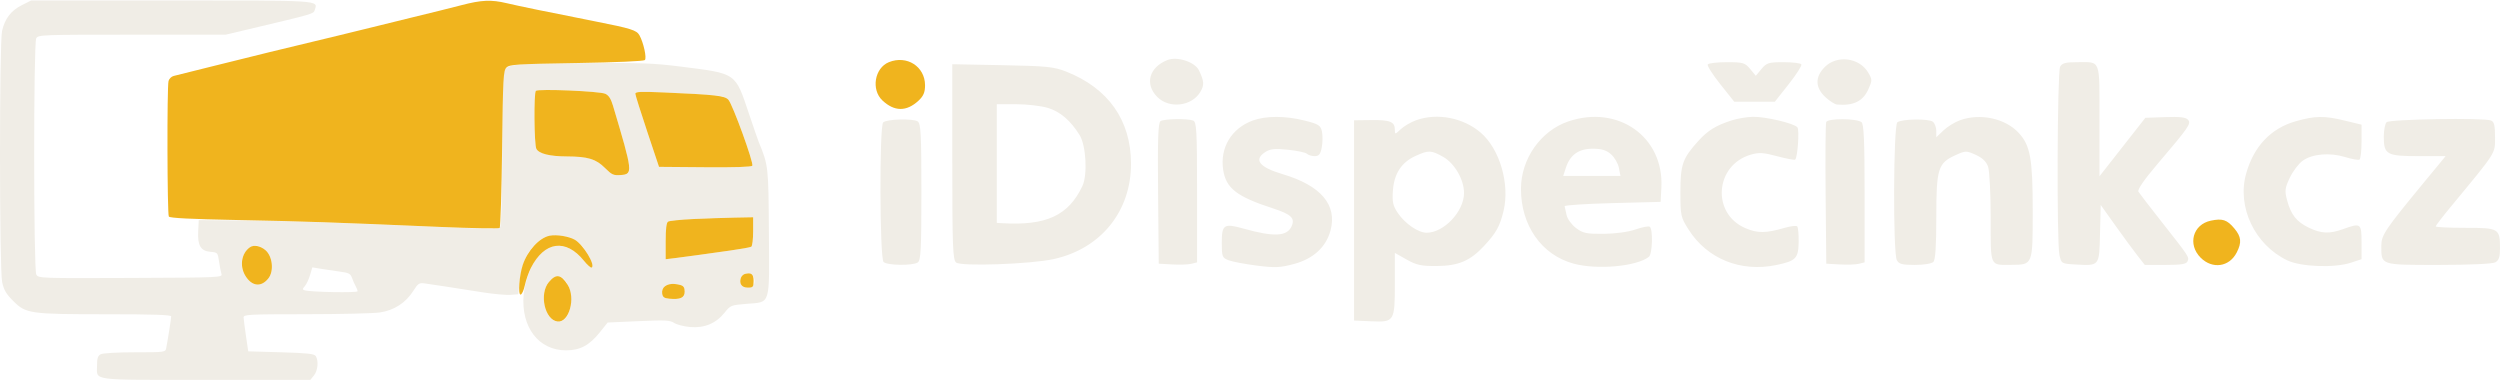
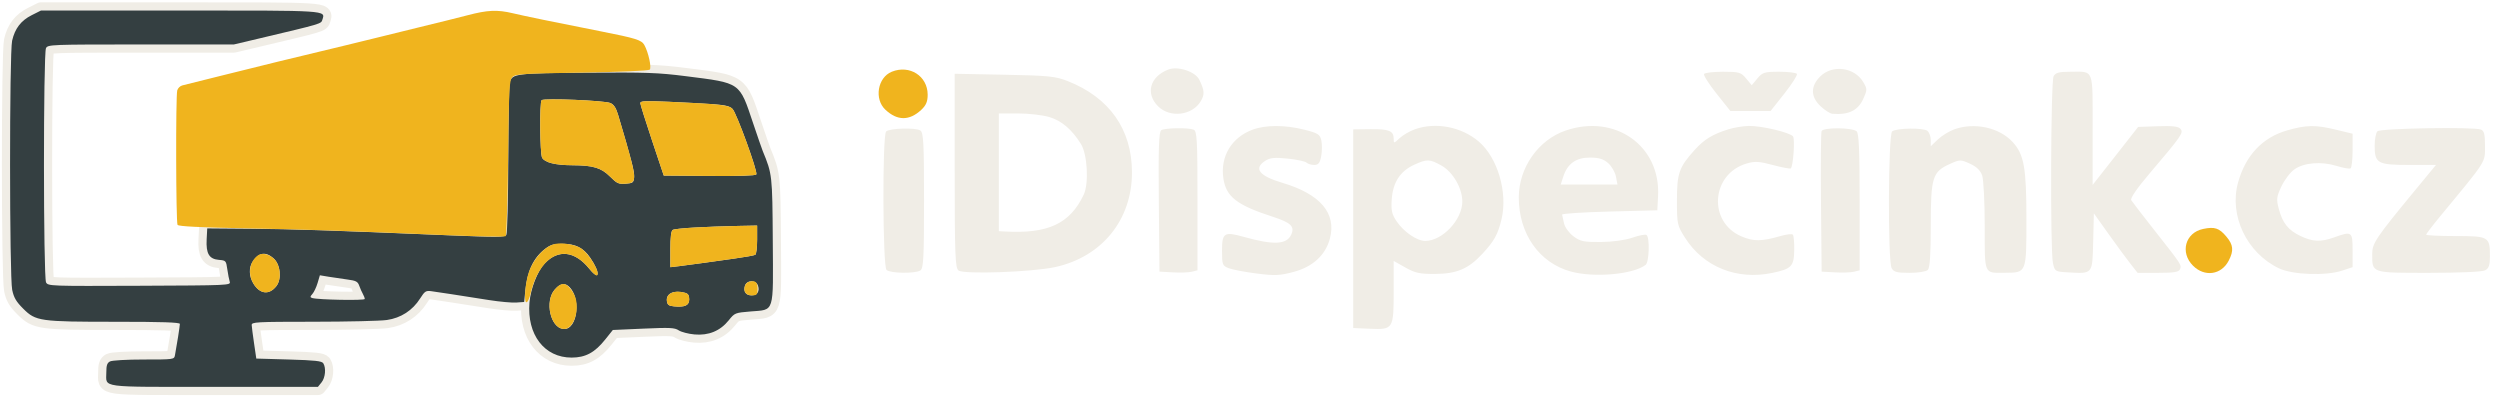
- <svg xmlns="http://www.w3.org/2000/svg" viewBox="0 0 985.90 149.63" width="986" height="150" role="img" aria-label="iDispečink.cz">
+ <svg xmlns="http://www.w3.org/2000/svg" viewBox="-4.00 -4.00 993.90 157.63" width="994" height="158" role="img" aria-label="iDispečink.cz">
  <g transform="translate(-92.99 -178.50)">
-     <path fill="#F0EDE6" fill-rule="evenodd" d="M101.586 180.363C97.34 182.492 94.918 185.652 93.809 190.5 92.703 195.332 92.73 284.422 93.84 289.586 94.5 292.676 95.422 294.246 98.215 297.035 103.211 302.031 104.762 302.25 135.035 302.25 153.527 302.25 160.5 302.484 160.5 303.102 160.5 303.906 159.246 311.898 158.543 315.562 158.227 317.23 158.07 317.25 146.188 317.25 139.324 317.25 133.527 317.582 132.699 318.027 131.578 318.629 131.254 319.602 131.262 322.34 131.281 328.609 127.691 328.125 174.039 328.125H215.383L216.816 326.355C218.34 324.473 218.695 320.617 217.516 318.75 216.945 317.848 214.262 317.551 203.848 317.25L190.883 316.875 190 310.875C189.512 307.574 189.086 304.285 189.055 303.562 189.004 302.34 190.652 302.25 213.562 302.234 227.07 302.227 240.227 301.918 242.793 301.543 248.391 300.734 253.008 297.742 256.023 292.973 257.84 290.098 258.297 289.801 260.461 290.09 263.109 290.445 271.406 291.719 283.367 293.609 287.629 294.281 292.523 294.727 294.242 294.602L297.375 294.375 297.832 289.875C298.633 281.984 301.117 276.762 305.742 273.234 307.859 271.621 309.148 271.25 312.656 271.25 317.746 271.25 320.926 272.844 323.602 276.734 327.758 282.777 327.484 286.41 323.27 281.164 317.59 274.094 310.891 273.324 305.48 279.117 302.629 282.176 299.949 289.086 299.488 294.57 298.414 307.375 305.422 316.52 316.281 316.488 321.773 316.473 325.449 314.492 329.582 309.32L332.625 305.512 344.789 304.973C355.387 304.504 357.191 304.59 358.824 305.66 359.855 306.336 362.676 307.066 365.094 307.285 370.699 307.793 375.309 305.891 378.699 301.672 381.082 298.711 381.207 298.66 387.375 298.148 397.023 297.344 396.406 299.32 396.215 269.883 396.047 243.941 396 243.52 392.227 234.375 391.887 233.551 390.191 228.656 388.461 223.5 382.859 206.816 383.703 207.406 361.5 204.59 350.66 203.215 345.824 203.043 322.5 203.211 294.203 203.41 292.609 203.609 291.668 207 291.383 208.031 291.109 221.867 291.062 237.75 291.016 253.758 290.672 267.109 290.289 267.711 289.695 268.652 286.641 268.672 267.238 267.859 218.84 265.84 205.965 265.414 189 265.273L171.375 265.125 171.148 269.508C170.855 275.176 172.145 277.32 176.043 277.641 178.785 277.867 178.879 277.973 179.359 281.371 179.633 283.293 180.066 285.523 180.32 286.324 180.773 287.754 180.059 287.785 144.441 287.934 108.836 288.082 108.082 288.055 107.301 286.594 106.207 284.551 106.184 195.492 107.277 193.449 108.027 192.047 109.238 192 145.008 192H181.969L191.297 189.793C217.336 183.625 216.621 183.836 217.164 182.121 218.344 178.406 219.797 178.5 160.555 178.5H105.293Z M331.676 215.297C333.059 215.926 333.906 217.238 334.734 220.02 340.02 237.762 341.301 242.746 341.102 244.781 340.891 246.953 340.645 247.141 337.73 247.355 334.914 247.559 334.262 247.262 331.547 244.547 328.012 241.012 324.805 240.047 316.5 240.016 309.738 239.988 305.535 238.938 304.508 237.016 303.637 235.391 303.461 215.055 304.312 214.156 305.148 213.27 329.453 214.281 331.676 215.297Z M372.633 215.754C377.41 216.109 379.211 216.555 380.223 217.645 381.887 219.43 390.312 242.637 389.676 243.668 389.375 244.156 382.664 244.375 371.039 244.277L352.875 244.125 348.238 230.25C345.688 222.617 343.578 215.906 343.551 215.332 343.508 214.465 345.422 214.375 354.938 214.789 361.227 215.066 369.191 215.5 372.633 215.754Z M390 269.582C390 272.652 389.668 275.367 389.266 275.617 388.859 275.867 385.062 276.551 380.828 277.137 376.59 277.723 370.93 278.516 368.25 278.898 365.57 279.285 361.602 279.812 359.438 280.074L355.5 280.551V273.445C355.5 268.582 355.797 266.148 356.438 265.73 357.383 265.121 369.203 264.402 382.688 264.141L390 264Z M197.68 276.98C200.484 279.395 201.098 285.238 198.84 288.094 196 291.695 192.316 291.289 189.758 287.09 187.922 284.074 187.828 280.699 189.52 278.23 191.957 274.664 194.531 274.273 197.68 276.98Z M227.125 285.449C230.531 285.895 231.223 286.258 231.812 287.922 232.191 288.996 232.84 290.461 233.25 291.176 233.664 291.895 234 292.797 234 293.184 234 293.863 215.355 293.52 213.086 292.797 212.223 292.523 212.242 292.246 213.199 291.172 213.832 290.457 214.758 288.5 215.254 286.82L216.16 283.762 219.641 284.344C221.559 284.664 224.926 285.16 227.125 285.449Z M390.363 287.965C391.07 290.191 389.996 291.75 387.75 291.75 385.496 291.75 384.43 290.191 385.145 287.941 385.906 285.539 389.598 285.555 390.363 287.965Z M314.641 287.824C320.238 291.84 318.816 305.801 312.879 305.105 307.801 304.508 305.523 294.215 309.441 289.559 311.34 287.301 313.098 286.715 314.641 287.824Z M361.312 290.723C362.562 291.059 363 291.73 363 293.324 363 295.746 361.285 296.535 356.914 296.117 354.875 295.922 354.324 295.512 354.117 294.043 353.688 291.004 356.871 289.531 361.312 290.723Z" />
+     <path fill="#343f41" fill-rule="evenodd" stroke="#F0EDE6" stroke-width="6.5" stroke-linejoin="round" stroke-linecap="round" paint-order="stroke fill" d="M101.586 180.363C97.34 182.492 94.918 185.652 93.809 190.5 92.703 195.332 92.73 284.422 93.84 289.586 94.5 292.676 95.422 294.246 98.215 297.035 103.211 302.031 104.762 302.25 135.035 302.25 153.527 302.25 160.5 302.484 160.5 303.102 160.5 303.906 159.246 311.898 158.543 315.562 158.227 317.23 158.07 317.25 146.188 317.25 139.324 317.25 133.527 317.582 132.699 318.027 131.578 318.629 131.254 319.602 131.262 322.34 131.281 328.609 127.691 328.125 174.039 328.125H215.383L216.816 326.355C218.34 324.473 218.695 320.617 217.516 318.75 216.945 317.848 214.262 317.551 203.848 317.25L190.883 316.875 190 310.875C189.512 307.574 189.086 304.285 189.055 303.562 189.004 302.34 190.652 302.25 213.562 302.234 227.07 302.227 240.227 301.918 242.793 301.543 248.391 300.734 253.008 297.742 256.023 292.973 257.84 290.098 258.297 289.801 260.461 290.09 263.109 290.445 271.406 291.719 283.367 293.609 287.629 294.281 292.523 294.727 294.242 294.602L297.375 294.375 297.832 289.875C298.633 281.984 301.117 276.762 305.742 273.234 307.859 271.621 309.148 271.25 312.656 271.25 317.746 271.25 320.926 272.844 323.602 276.734 327.758 282.777 327.484 286.41 323.27 281.164 317.59 274.094 310.891 273.324 305.48 279.117 302.629 282.176 299.949 289.086 299.488 294.57 298.414 307.375 305.422 316.52 316.281 316.488 321.773 316.473 325.449 314.492 329.582 309.32L332.625 305.512 344.789 304.973C355.387 304.504 357.191 304.59 358.824 305.66 359.855 306.336 362.676 307.066 365.094 307.285 370.699 307.793 375.309 305.891 378.699 301.672 381.082 298.711 381.207 298.66 387.375 298.148 397.023 297.344 396.406 299.32 396.215 269.883 396.047 243.941 396 243.52 392.227 234.375 391.887 233.551 390.191 228.656 388.461 223.5 382.859 206.816 383.703 207.406 361.5 204.59 350.66 203.215 345.824 203.043 322.5 203.211 294.203 203.41 292.609 203.609 291.668 207 291.383 208.031 291.109 221.867 291.062 237.75 291.016 253.758 290.672 267.109 290.289 267.711 289.695 268.652 286.641 268.672 267.238 267.859 218.84 265.84 205.965 265.414 189 265.273L171.375 265.125 171.148 269.508C170.855 275.176 172.145 277.32 176.043 277.641 178.785 277.867 178.879 277.973 179.359 281.371 179.633 283.293 180.066 285.523 180.32 286.324 180.773 287.754 180.059 287.785 144.441 287.934 108.836 288.082 108.082 288.055 107.301 286.594 106.207 284.551 106.184 195.492 107.277 193.449 108.027 192.047 109.238 192 145.008 192H181.969L191.297 189.793C217.336 183.625 216.621 183.836 217.164 182.121 218.344 178.406 219.797 178.5 160.555 178.5H105.293Z M331.676 215.297C333.059 215.926 333.906 217.238 334.734 220.02 340.02 237.762 341.301 242.746 341.102 244.781 340.891 246.953 340.645 247.141 337.73 247.355 334.914 247.559 334.262 247.262 331.547 244.547 328.012 241.012 324.805 240.047 316.5 240.016 309.738 239.988 305.535 238.938 304.508 237.016 303.637 235.391 303.461 215.055 304.312 214.156 305.148 213.27 329.453 214.281 331.676 215.297Z M372.633 215.754C377.41 216.109 379.211 216.555 380.223 217.645 381.887 219.43 390.312 242.637 389.676 243.668 389.375 244.156 382.664 244.375 371.039 244.277L352.875 244.125 348.238 230.25C345.688 222.617 343.578 215.906 343.551 215.332 343.508 214.465 345.422 214.375 354.938 214.789 361.227 215.066 369.191 215.5 372.633 215.754Z M390 269.582C390 272.652 389.668 275.367 389.266 275.617 388.859 275.867 385.062 276.551 380.828 277.137 376.59 277.723 370.93 278.516 368.25 278.898 365.57 279.285 361.602 279.812 359.438 280.074L355.5 280.551V273.445C355.5 268.582 355.797 266.148 356.438 265.73 357.383 265.121 369.203 264.402 382.688 264.141L390 264Z M197.68 276.98C200.484 279.395 201.098 285.238 198.84 288.094 196 291.695 192.316 291.289 189.758 287.09 187.922 284.074 187.828 280.699 189.52 278.23 191.957 274.664 194.531 274.273 197.68 276.98Z M227.125 285.449C230.531 285.895 231.223 286.258 231.812 287.922 232.191 288.996 232.84 290.461 233.25 291.176 233.664 291.895 234 292.797 234 293.184 234 293.863 215.355 293.52 213.086 292.797 212.223 292.523 212.242 292.246 213.199 291.172 213.832 290.457 214.758 288.5 215.254 286.82L216.16 283.762 219.641 284.344C221.559 284.664 224.926 285.16 227.125 285.449Z M390.363 287.965C391.07 290.191 389.996 291.75 387.75 291.75 385.496 291.75 384.43 290.191 385.145 287.941 385.906 285.539 389.598 285.555 390.363 287.965Z M314.641 287.824C320.238 291.84 318.816 305.801 312.879 305.105 307.801 304.508 305.523 294.215 309.441 289.559 311.34 287.301 313.098 286.715 314.641 287.824Z M361.312 290.723C362.562 291.059 363 291.73 363 293.324 363 295.746 361.285 296.535 356.914 296.117 354.875 295.922 354.324 295.512 354.117 294.043 353.688 291.004 356.871 289.531 361.312 290.723Z" />
    <path fill="#f0b41e" fill-rule="evenodd" d="M274.875 180.387C271.164 181.359 262.387 183.539 255.375 185.23 248.363 186.922 241.445 188.625 240 189.016 238.555 189.406 232.312 190.934 226.125 192.41 206.934 196.992 190.676 200.961 176.625 204.496 169.199 206.363 162.395 208.059 161.504 208.27 160.613 208.477 159.691 209.375 159.453 210.262 158.816 212.641 158.93 262.73 159.574 263.723 159.957 264.312 168.184 264.73 186.375 265.09 212.711 265.605 223.68 265.977 266.414 267.809 279.086 268.352 289.719 268.531 290.039 268.211 290.363 267.891 290.793 253.828 291 236.965 291.344 208.836 291.484 206.191 292.715 204.965 293.93 203.746 296.461 203.586 320.305 203.184 335.949 202.922 346.855 202.445 347.297 202.004 348.105 201.195 346.773 195.117 345.156 192.219 344.047 190.23 341.891 189.555 327.75 186.762 308.84 183.027 297.52 180.703 292.828 179.582 286.688 178.121 282.859 178.293 274.875 180.387Z M304.312 214.156C303.461 215.055 303.637 235.391 304.508 237.016 305.535 238.938 309.738 239.988 316.5 240.016 324.805 240.047 328.012 241.012 331.547 244.547 334.262 247.262 334.914 247.559 337.73 247.355 342.672 246.996 342.617 246.48 334.734 220.02 333.906 217.238 333.059 215.926 331.676 215.297 329.453 214.281 305.148 213.27 304.312 214.156Z M343.551 215.332C343.578 215.906 345.688 222.617 348.238 230.25L352.875 244.125 371.039 244.277C382.664 244.375 389.375 244.156 389.676 243.668 390.312 242.637 381.887 219.43 380.223 217.645 378.758 216.07 375.332 215.684 354.938 214.789 345.422 214.375 343.508 214.465 343.551 215.332Z M366.375 264.703C361.426 264.938 356.953 265.398 356.438 265.73 355.797 266.148 355.5 268.582 355.5 273.445V280.551L359.438 280.074C361.602 279.812 365.57 279.285 368.25 278.898 370.93 278.516 376.59 277.723 380.828 277.137 385.062 276.551 388.859 275.867 389.266 275.617 389.668 275.367 390 272.652 390 269.582V264L382.688 264.141C378.664 264.219 371.324 264.473 366.375 264.703Z M309.75 271.281C305.676 272.055 300.969 277.199 299.109 282.91 297.762 287.047 297.223 294.5 298.27 294.5 298.77 294.5 299.531 292.859 299.961 290.852 300.391 288.844 301.457 285.777 302.332 284.039 307.637 273.469 316.148 272.301 323.27 281.164 324.617 282.836 325.992 284.035 326.328 283.828 327.891 282.859 323.023 274.816 319.703 272.883 317.363 271.516 312.566 270.746 309.75 271.281Z M191.582 275.824C188.188 278.184 187.379 283.184 189.758 287.09 192.316 291.289 196 291.695 198.84 288.094 201.098 285.238 200.484 279.395 197.68 276.98 195.68 275.262 193.098 274.77 191.582 275.824Z M386.848 286.312C386.145 286.469 385.379 287.203 385.145 287.941 384.418 290.223 385.496 291.75 387.832 291.75 389.941 291.75 390.188 291.477 390.188 289.125 390.188 286.465 389.344 285.754 386.848 286.312Z M309.441 289.559C305.523 294.215 307.801 304.508 312.879 305.105 317.453 305.641 320.125 295.77 316.812 290.574 314.191 286.461 312.27 286.199 309.441 289.559Z M355.195 291.23C354.375 291.832 353.957 292.914 354.117 294.043 354.324 295.512 354.875 295.922 356.914 296.117 361.285 296.535 363 295.746 363 293.324 363 291.73 362.562 291.059 361.312 290.723 358.641 290.008 356.645 290.172 355.195 291.23Z" />
  </g>
  <g transform="translate(345.31 23.02) scale(1.3) translate(-74.99 -346.23)">
    <path fill="#F0EDE6" fill-rule="evenodd" d="M163.5 346.602C157.941 348.797 156.547 353.91 160.441 357.809 164.09 361.453 170.91 360.641 173.504 356.254 174.73 354.18 174.656 353.031 173.082 349.738 171.859 347.18 166.484 345.422 163.5 346.602Z M362.941 348.691C359.926 351.707 359.977 354.926 363.078 357.824 364.359 359.02 365.965 360.047 366.641 360.102 371.605 360.516 374.492 359.117 376.117 355.516 377.352 352.777 377.352 352.527 376.082 350.383 373.414 345.863 366.645 344.992 362.941 348.691Z M327.414 347.934C327.184 348.309 328.898 351.012 331.227 353.934L335.465 359.25H347.766L351.992 353.906C354.32 350.965 356.039 348.266 355.816 347.906 355.594 347.543 353.164 347.25 350.422 347.25 345.895 347.25 345.273 347.441 343.715 349.312L342 351.375 340.285 349.312C338.707 347.414 338.141 347.25 333.203 347.25 330.254 347.25 327.648 347.559 327.414 347.934Z M434.312 348.633C433.438 350.27 433.25 401.809 434.109 405.75 434.668 408.316 434.77 408.379 438.738 408.605 446.34 409.039 446.172 409.246 446.414 399.27L446.625 390.559 451.102 396.84C453.562 400.297 456.574 404.391 457.789 405.938L460 408.75H466.273C471.184 408.75 472.641 408.504 472.984 407.613 473.484 406.312 473.508 406.348 465 395.543 461.492 391.09 458.371 387.035 458.059 386.531 457.699 385.953 459.789 382.914 463.684 378.336 473.449 366.859 474.109 365.91 473.125 364.727 472.496 363.969 470.652 363.75 466.219 363.91L460.168 364.125 453.211 372.996 446.25 381.863V365.012C446.25 345.875 446.773 347.25 439.465 347.25 435.945 347.25 434.902 347.531 434.312 348.633Z M98.25 377.465C98.25 403.129 98.402 407.191 99.398 408.02 100.898 409.262 122.004 408.52 129.02 406.977 143.332 403.828 152.508 392.477 152.465 377.977 152.43 364.867 145.59 355.16 132.828 350.113 129.09 348.637 126.938 348.418 113.438 348.16L98.25 347.867Z M127.195 361.105C130.945 362.219 134.102 364.91 136.863 369.348 138.84 372.531 139.324 381.438 137.707 384.848 133.477 393.762 126.754 396.879 113.438 396.098L111.75 396V360H117.613C120.84 360 125.152 360.496 127.195 361.105Z M189.391 364.949C182.934 367.312 179.41 373.18 180.418 379.891 181.258 385.492 184.543 388.039 195.512 391.594 201.082 393.398 202.297 394.574 201.168 397.055 199.77 400.129 195.812 400.312 186.617 397.738 180.652 396.066 180 396.488 180 401.996 180 406.258 180.125 406.586 182.062 407.332 183.195 407.77 187.031 408.5 190.586 408.953 196.18 409.668 197.711 409.598 202.008 408.434 207.781 406.871 211.633 403.32 212.98 398.32 215.074 390.551 210.09 384.672 198.488 381.227 191.402 379.125 189.598 376.867 193.148 374.539 194.676 373.539 196.031 373.398 200.086 373.812 202.855 374.098 205.445 374.648 205.836 375.039 206.23 375.43 207.289 375.75 208.191 375.75 209.48 375.75 209.941 375.176 210.336 373.062 210.613 371.582 210.633 369.426 210.379 368.27 209.969 366.402 209.363 366.023 205.117 364.957 199.277 363.488 193.387 363.484 189.391 364.949Z M238.992 364.844C237.406 365.41 235.297 366.633 234.305 367.566 232.535 369.227 232.5 369.23 232.5 367.723 232.5 365.332 231.051 364.738 225.375 364.809L220.125 364.875V425.625L225.355 425.852C232.355 426.152 232.5 425.918 232.5 414.285V405.105L236.062 407.113C239.078 408.816 240.488 409.117 245.25 409.082 251.805 409.027 255.34 407.527 259.555 403 263.246 399.035 264.367 397.02 265.48 392.352 267.422 384.207 264.309 373.555 258.539 368.617 253.25 364.09 245.371 362.57 238.992 364.844Z M247.125 375.953C250.621 377.91 253.508 382.902 253.488 386.973 253.461 392.527 247.41 398.953 242.172 398.988 239.629 399.004 235.617 396.262 233.391 392.98 231.926 390.828 231.668 389.652 231.91 386.203 232.27 381.051 234.512 377.625 238.801 375.68 242.73 373.895 243.488 373.918 247.125 375.953Z M285.109 365.223C276.746 368.07 270.77 376.578 270.758 385.66 270.742 396.805 277.027 405.738 286.734 408.363 293.879 410.301 305.828 409.219 309.562 406.301 310.652 405.449 310.855 397.809 309.805 397.16 309.422 396.922 307.484 397.301 305.492 397.996 303.348 398.746 299.434 399.285 295.875 399.32 290.652 399.367 289.562 399.141 287.473 397.57 286.148 396.578 284.859 394.812 284.602 393.648 284.348 392.48 284.078 391.266 284.004 390.949 283.934 390.633 290.457 390.207 298.5 390L313.125 389.625 313.352 385.25C314.148 369.922 300.254 360.066 285.109 365.223Z M298.082 375.188C299.141 376.117 300.211 377.973 300.469 379.312L300.938 381.75H283.578L284.367 379.312C285.648 375.359 288.254 373.5 292.5 373.5 295.234 373.5 296.652 373.93 298.082 375.188Z M334.812 364.867C329.969 366.395 327.465 367.93 324.547 371.156 319.77 376.445 319.125 378.285 319.125 386.625 319.125 393.832 319.223 394.277 321.613 398.039 327.258 406.922 337.414 411.027 348.215 408.785 354.176 407.547 354.914 406.781 354.996 401.789 355.031 399.465 354.836 397.336 354.559 397.059 354.281 396.781 352.605 396.973 350.84 397.48 344.996 399.168 342.551 399.191 338.82 397.586 328.527 393.164 329.59 378.516 340.434 375.312 342.949 374.57 344.273 374.648 348.52 375.789 351.312 376.539 353.758 376.992 353.949 376.801 354.691 376.059 355.262 367.832 354.625 367.023 353.676 365.809 344.91 363.738 341.094 363.824 339.324 363.863 336.496 364.332 334.812 364.867Z M403.977 364.848C402.383 365.418 400.105 366.816 398.914 367.957L396.75 370.031V368.109C396.75 367.051 396.285 365.801 395.723 365.328 394.52 364.332 386.312 364.449 384.938 365.48 383.73 366.383 383.582 405.066 384.777 407.301 385.418 408.496 386.375 408.75 390.25 408.75 392.906 408.75 395.34 408.359 395.852 407.852 396.48 407.223 396.75 403.105 396.754 394.164 396.758 379.473 397.266 377.848 402.641 375.426 405.637 374.074 405.855 374.07 408.711 375.355 410.73 376.27 411.922 377.41 412.461 378.957 412.898 380.215 413.25 387.145 413.25 394.531 413.25 409.566 412.898 408.766 419.5 408.727 426.062 408.684 426 408.848 426 392.309 426 376.512 425.277 372.508 421.742 368.691 417.66 364.293 410.117 362.66 403.977 364.848Z M505.734 365.184C498.203 367.34 493.027 372.828 490.727 381.105 487.918 391.199 493.363 402.648 503.219 407.363 507.375 409.352 517.574 409.723 522.562 408.066L525.75 407.012V401.879C525.75 396.098 525.535 395.949 520.125 397.898 516.031 399.371 513.547 399.27 509.805 397.477 506.031 395.668 504.336 393.535 503.164 389.129 502.398 386.242 502.492 385.473 503.988 382.301 504.918 380.336 506.691 378.004 507.934 377.117 510.848 375.043 516.152 374.598 520.816 376.039 522.844 376.668 524.785 377.008 525.129 376.797 525.469 376.586 525.75 374.113 525.75 371.309V366.203L520.688 364.977C514.422 363.453 511.648 363.492 505.734 365.184Z M77.277 365.523C76.105 366.691 76.223 406.672 77.398 407.852 78.465 408.914 86.133 409.039 87.75 408.016 88.707 407.41 88.875 404.188 88.875 386.625 88.875 369.066 88.707 365.836 87.75 365.215 86.297 364.273 78.293 364.508 77.277 365.523Z M161.426 365.125C160.688 365.594 160.52 370.492 160.676 387.051L160.875 408.375 164.961 408.605C167.207 408.734 169.824 408.645 170.773 408.406L172.5 407.973V386.691C172.5 367.977 172.355 365.355 171.312 364.957 169.598 364.297 162.539 364.418 161.426 365.125Z M363.355 365.41C363.145 365.953 363.066 375.84 363.176 387.383L363.375 408.375 367.461 408.605C369.707 408.734 372.324 408.645 373.273 408.406L375 407.973V387.078C375 371.254 374.773 366.004 374.062 365.445 372.562 364.27 363.805 364.238 363.355 365.41Z M533.344 365.457C532.879 365.922 532.5 367.895 532.5 369.848 532.5 375.266 533.363 375.75 543.055 375.75H551.254L544.688 383.711C532.875 398.035 531.75 399.707 531.75 402.93 531.75 408.891 531.324 408.75 549.074 408.75 558.516 408.75 565.43 408.438 566.301 407.973 567.406 407.383 567.75 406.391 567.75 403.801 567.75 397.672 567.461 397.5 557.223 397.5 552.289 397.5 548.25 397.305 548.25 397.066 548.25 396.828 550.359 394.082 552.938 390.965 566.84 374.156 566.238 375.098 566.246 370.02 566.25 366.402 565.98 365.309 565 364.93 562.746 364.066 534.262 364.539 533.344 365.457Z M533.344 365.457" />
    <path fill="#f0b41e" fill-rule="evenodd" d="M79.02 347.242C74.676 348.996 73.566 355.598 77.062 358.867 80.699 362.27 84.367 362.289 87.996 358.93 89.5 357.535 89.996 356.359 89.984 354.223 89.949 348.547 84.457 345.051 79.02 347.242Z M480.02 395.328C474.57 396.48 472.914 402.531 476.941 406.559 480.496 410.109 485.605 409.391 487.867 405.016 489.457 401.938 489.285 400.203 487.133 397.648 484.938 395.035 483.547 394.582 480.02 395.328Z M480.02 395.328" />
  </g>
</svg>
